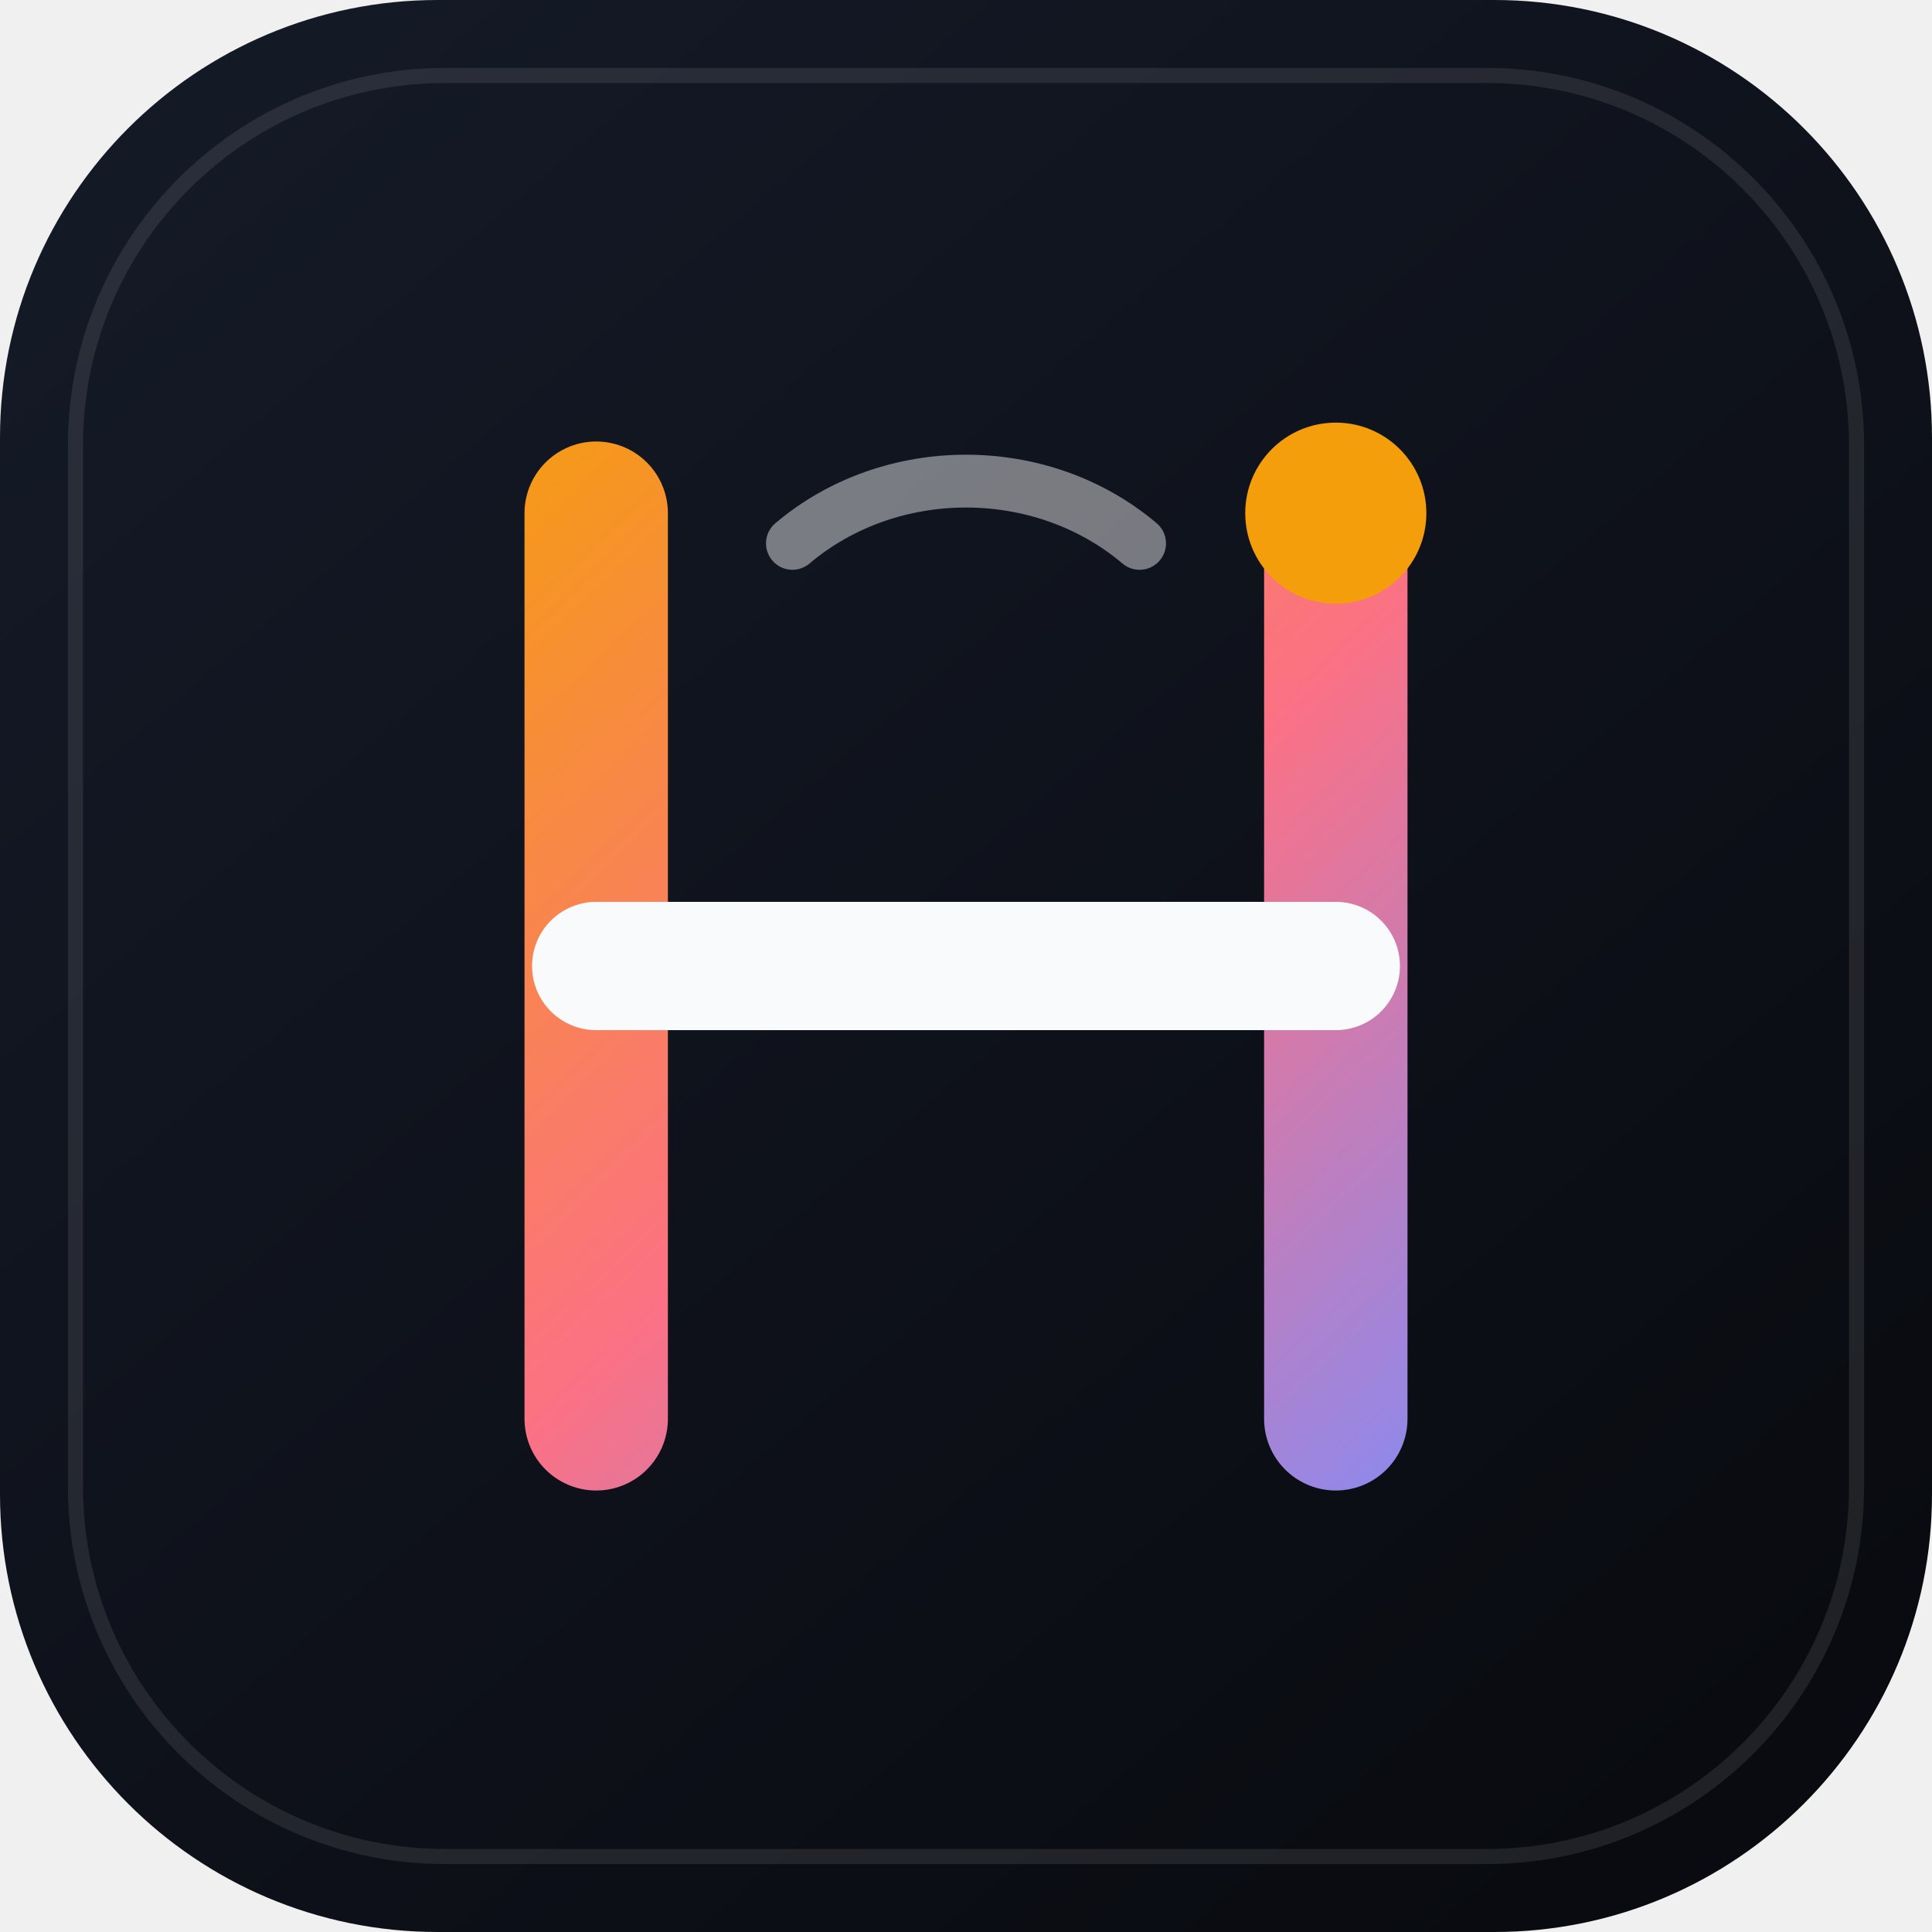
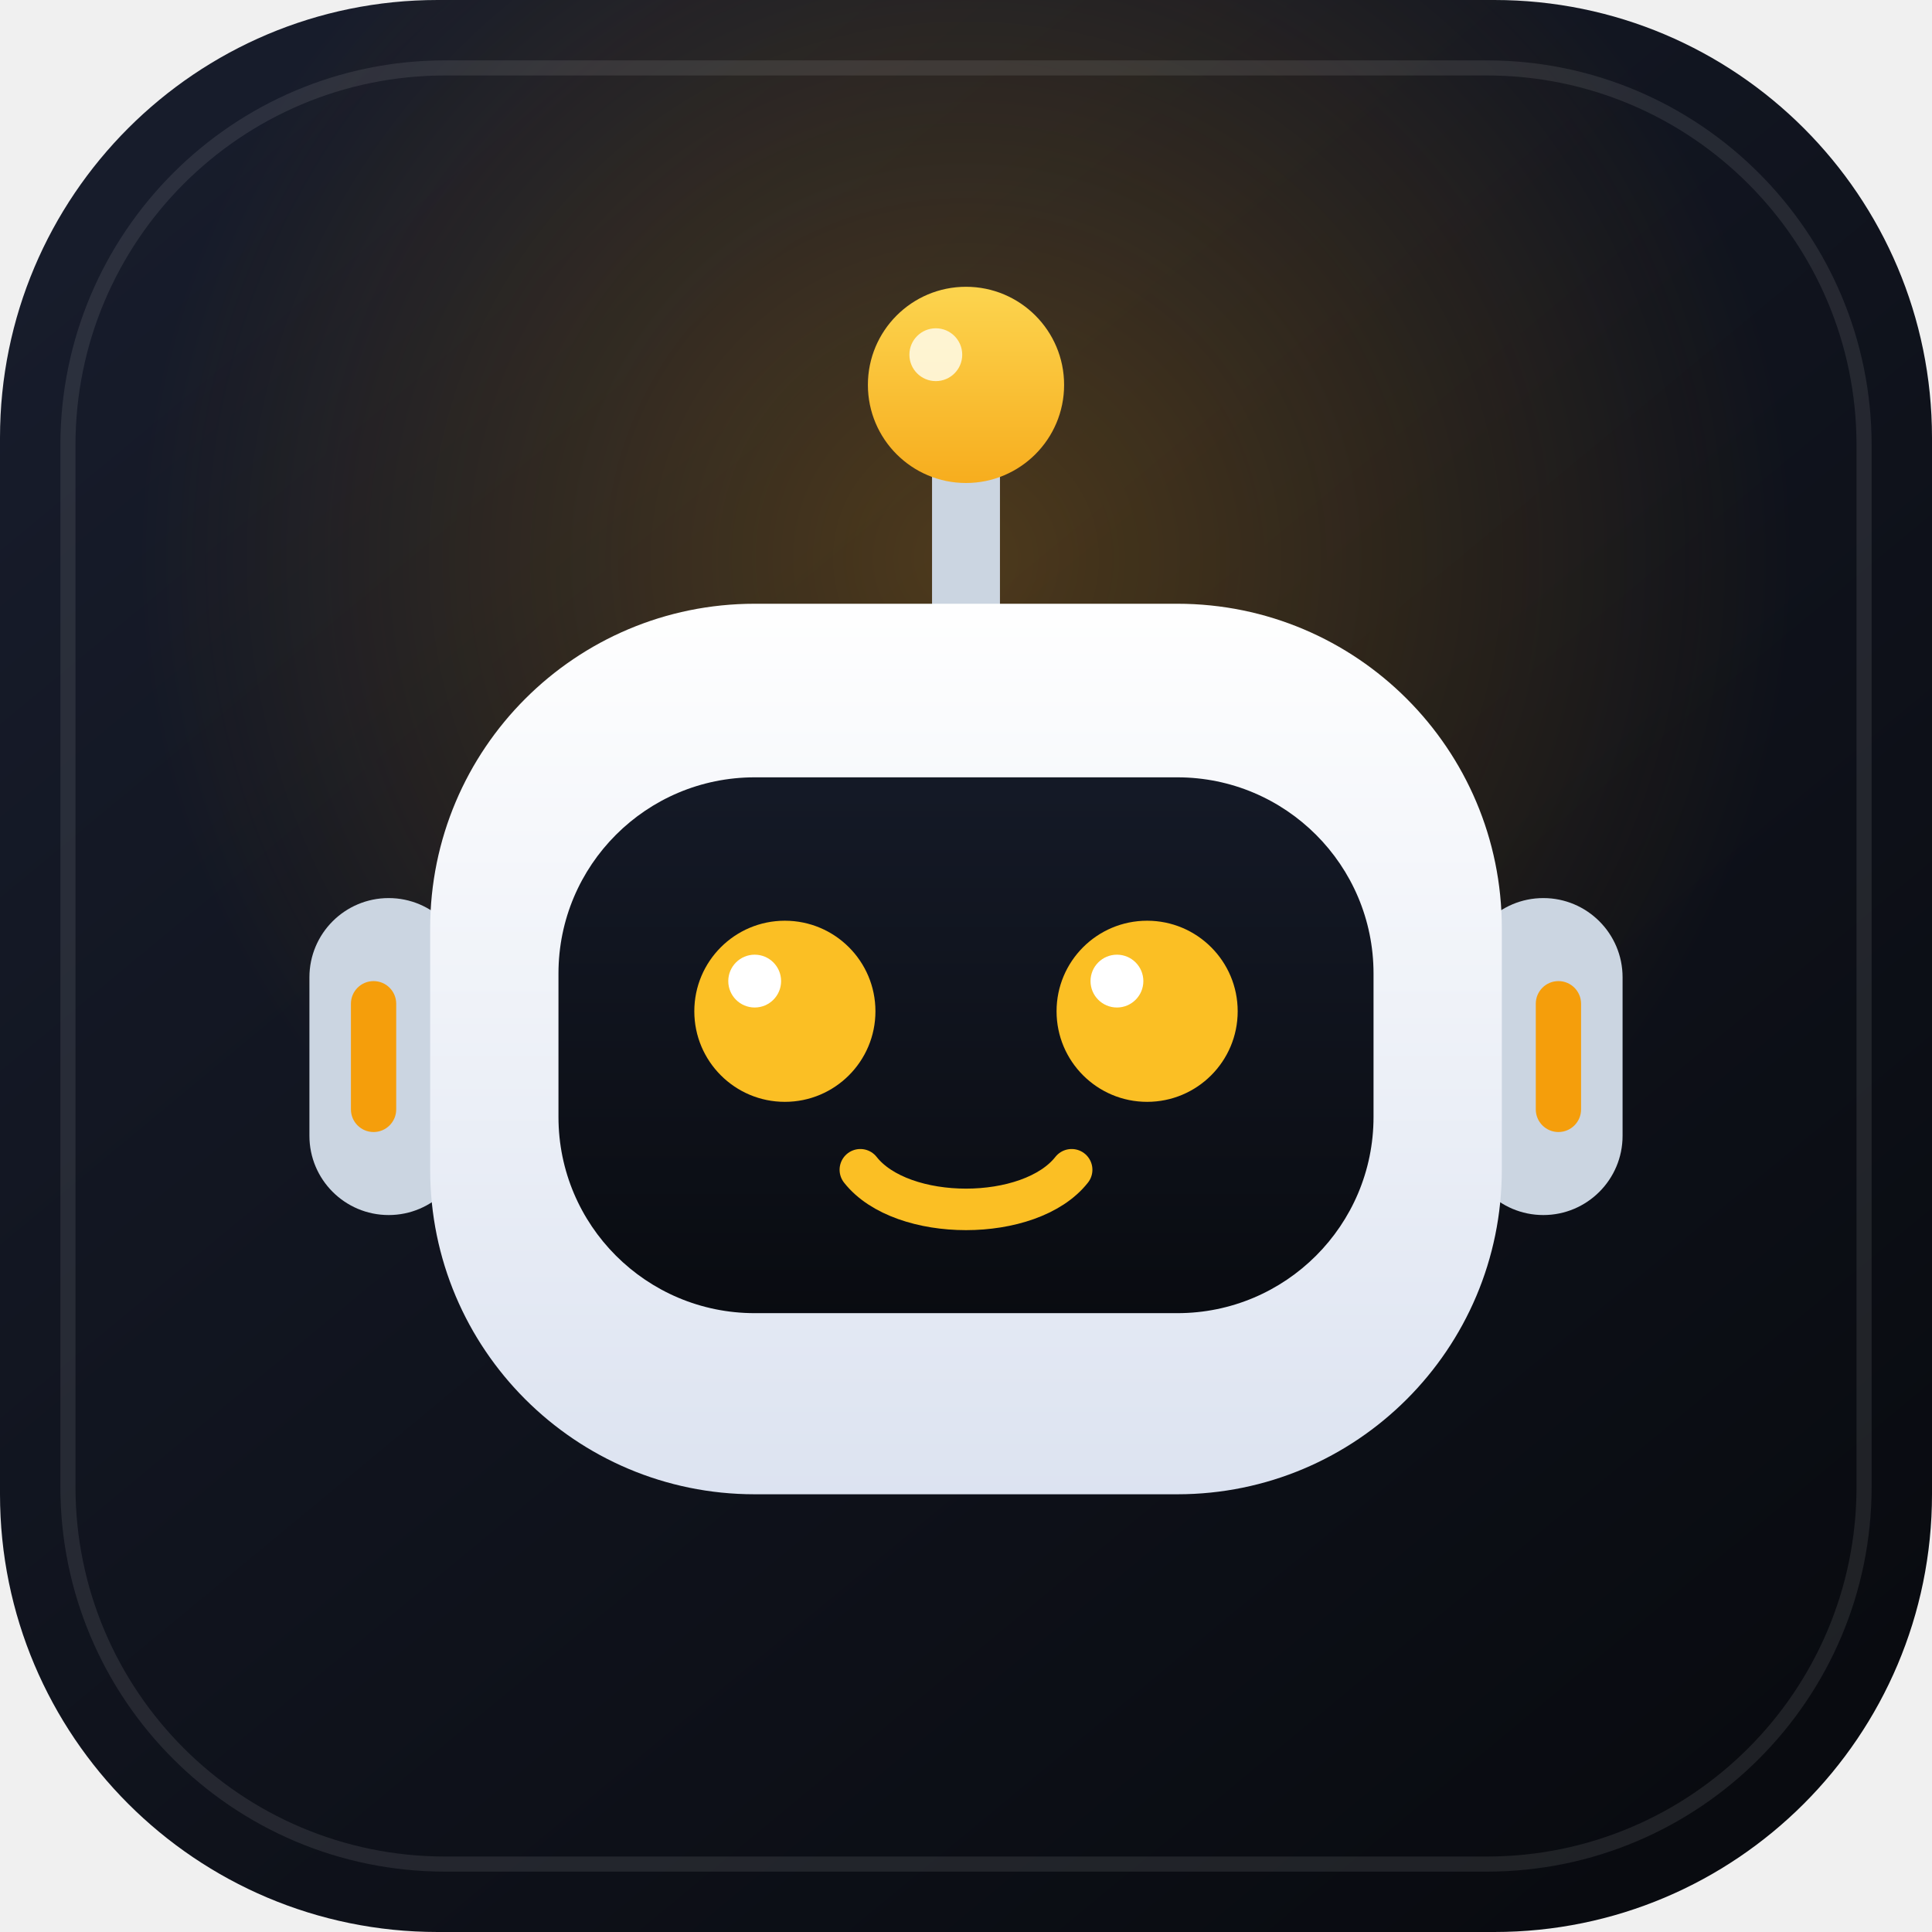
<svg xmlns="http://www.w3.org/2000/svg" viewBox="0 0 512 512" fill="none">
  <defs>
-     <linearGradient id="bg" x1="64" y1="32" x2="448" y2="480" gradientUnits="userSpaceOnUse">
+     <linearGradient id="bg" x1="64" y1="24" x2="448" y2="488" gradientUnits="userSpaceOnUse">
+       <stop offset="0%" stop-color="#171c2b" />
+       <stop offset="100%" stop-color="#090b10" />
+     </linearGradient>
+     <radialGradient id="glow" cx="256" cy="148" r="220" gradientUnits="userSpaceOnUse">
+       <stop offset="0%" stop-color="#f59e0b" stop-opacity="0.26" />
+       <stop offset="100%" stop-color="#f59e0b" stop-opacity="0" />
+     </radialGradient>
+     <linearGradient id="head" x1="256" y1="156" x2="256" y2="404" gradientUnits="userSpaceOnUse">
+       <stop offset="0%" stop-color="#ffffff" />
+       <stop offset="100%" stop-color="#dbe2f0" />
+     </linearGradient>
+     <linearGradient id="visor" x1="256" y1="210" x2="256" y2="352" gradientUnits="userSpaceOnUse">
      <stop offset="0%" stop-color="#141926" />
      <stop offset="100%" stop-color="#090b10" />
    </linearGradient>
-     <linearGradient id="accent" x1="120" y1="112" x2="396" y2="400" gradientUnits="userSpaceOnUse">
-       <stop offset="0%" stop-color="#f59e0b" />
-       <stop offset="52%" stop-color="#fb7185" />
-       <stop offset="100%" stop-color="#818cf8" />
+     <linearGradient id="amber" x1="256" y1="78" x2="256" y2="148" gradientUnits="userSpaceOnUse">
+       <stop offset="0%" stop-color="#fcd34d" />
+       <stop offset="100%" stop-color="#f59e0b" />
    </linearGradient>
  </defs>
  <rect width="512" height="512" rx="116" fill="url(#bg)" />
-   <rect x="20" y="20" width="472" height="472" rx="98" stroke="rgba(255,255,255,0.09)" stroke-width="4" />
-   <path d="M158 136V376M354 136V376" stroke="url(#accent)" stroke-width="38" stroke-linecap="round" />
-   <path d="M158 256H354" stroke="#f8fafc" stroke-width="34" stroke-linecap="round" />
-   <circle cx="354" cy="136" r="24" fill="#f59e0b" />
-   <path d="M210 144C236 122 276 122 302 144" stroke="rgba(248,250,252,0.45)" stroke-width="14" stroke-linecap="round" />
+   <rect width="512" height="512" rx="116" fill="url(#glow)" />
+   <rect x="18" y="18" width="476" height="476" rx="100" stroke="rgba(255,255,255,0.09)" stroke-width="4" />
+   <path d="M256 164V118" stroke="#cbd5e1" stroke-width="18" stroke-linecap="round" />
+   <circle cx="256" cy="102" r="26" fill="url(#amber)" />
+   <circle cx="248" cy="94" r="7" fill="#fffbeb" fill-opacity="0.85" />
+   <rect x="82" y="238" width="42" height="84" rx="21" fill="#cbd5e1" />
+   <rect x="388" y="238" width="42" height="84" rx="21" fill="#cbd5e1" />
+   <rect x="93" y="260" width="12" height="40" rx="6" fill="#f59e0b" />
+   <rect x="407" y="260" width="12" height="40" rx="6" fill="#f59e0b" />
+   <rect x="114" y="160" width="284" height="236" rx="86" fill="url(#head)" />
+   <rect x="148" y="206" width="216" height="142" rx="52" fill="url(#visor)" />
+   <circle cx="208" cy="268" r="24" fill="#fbbf24" />
+   <circle cx="304" cy="268" r="24" fill="#fbbf24" />
+   <circle cx="200" cy="260" r="7" fill="#ffffff" />
+   <circle cx="296" cy="260" r="7" fill="#ffffff" />
+   <path d="M228 310C239 324 273 324 284 310" stroke="#fbbf24" stroke-width="11" stroke-linecap="round" />
</svg>
